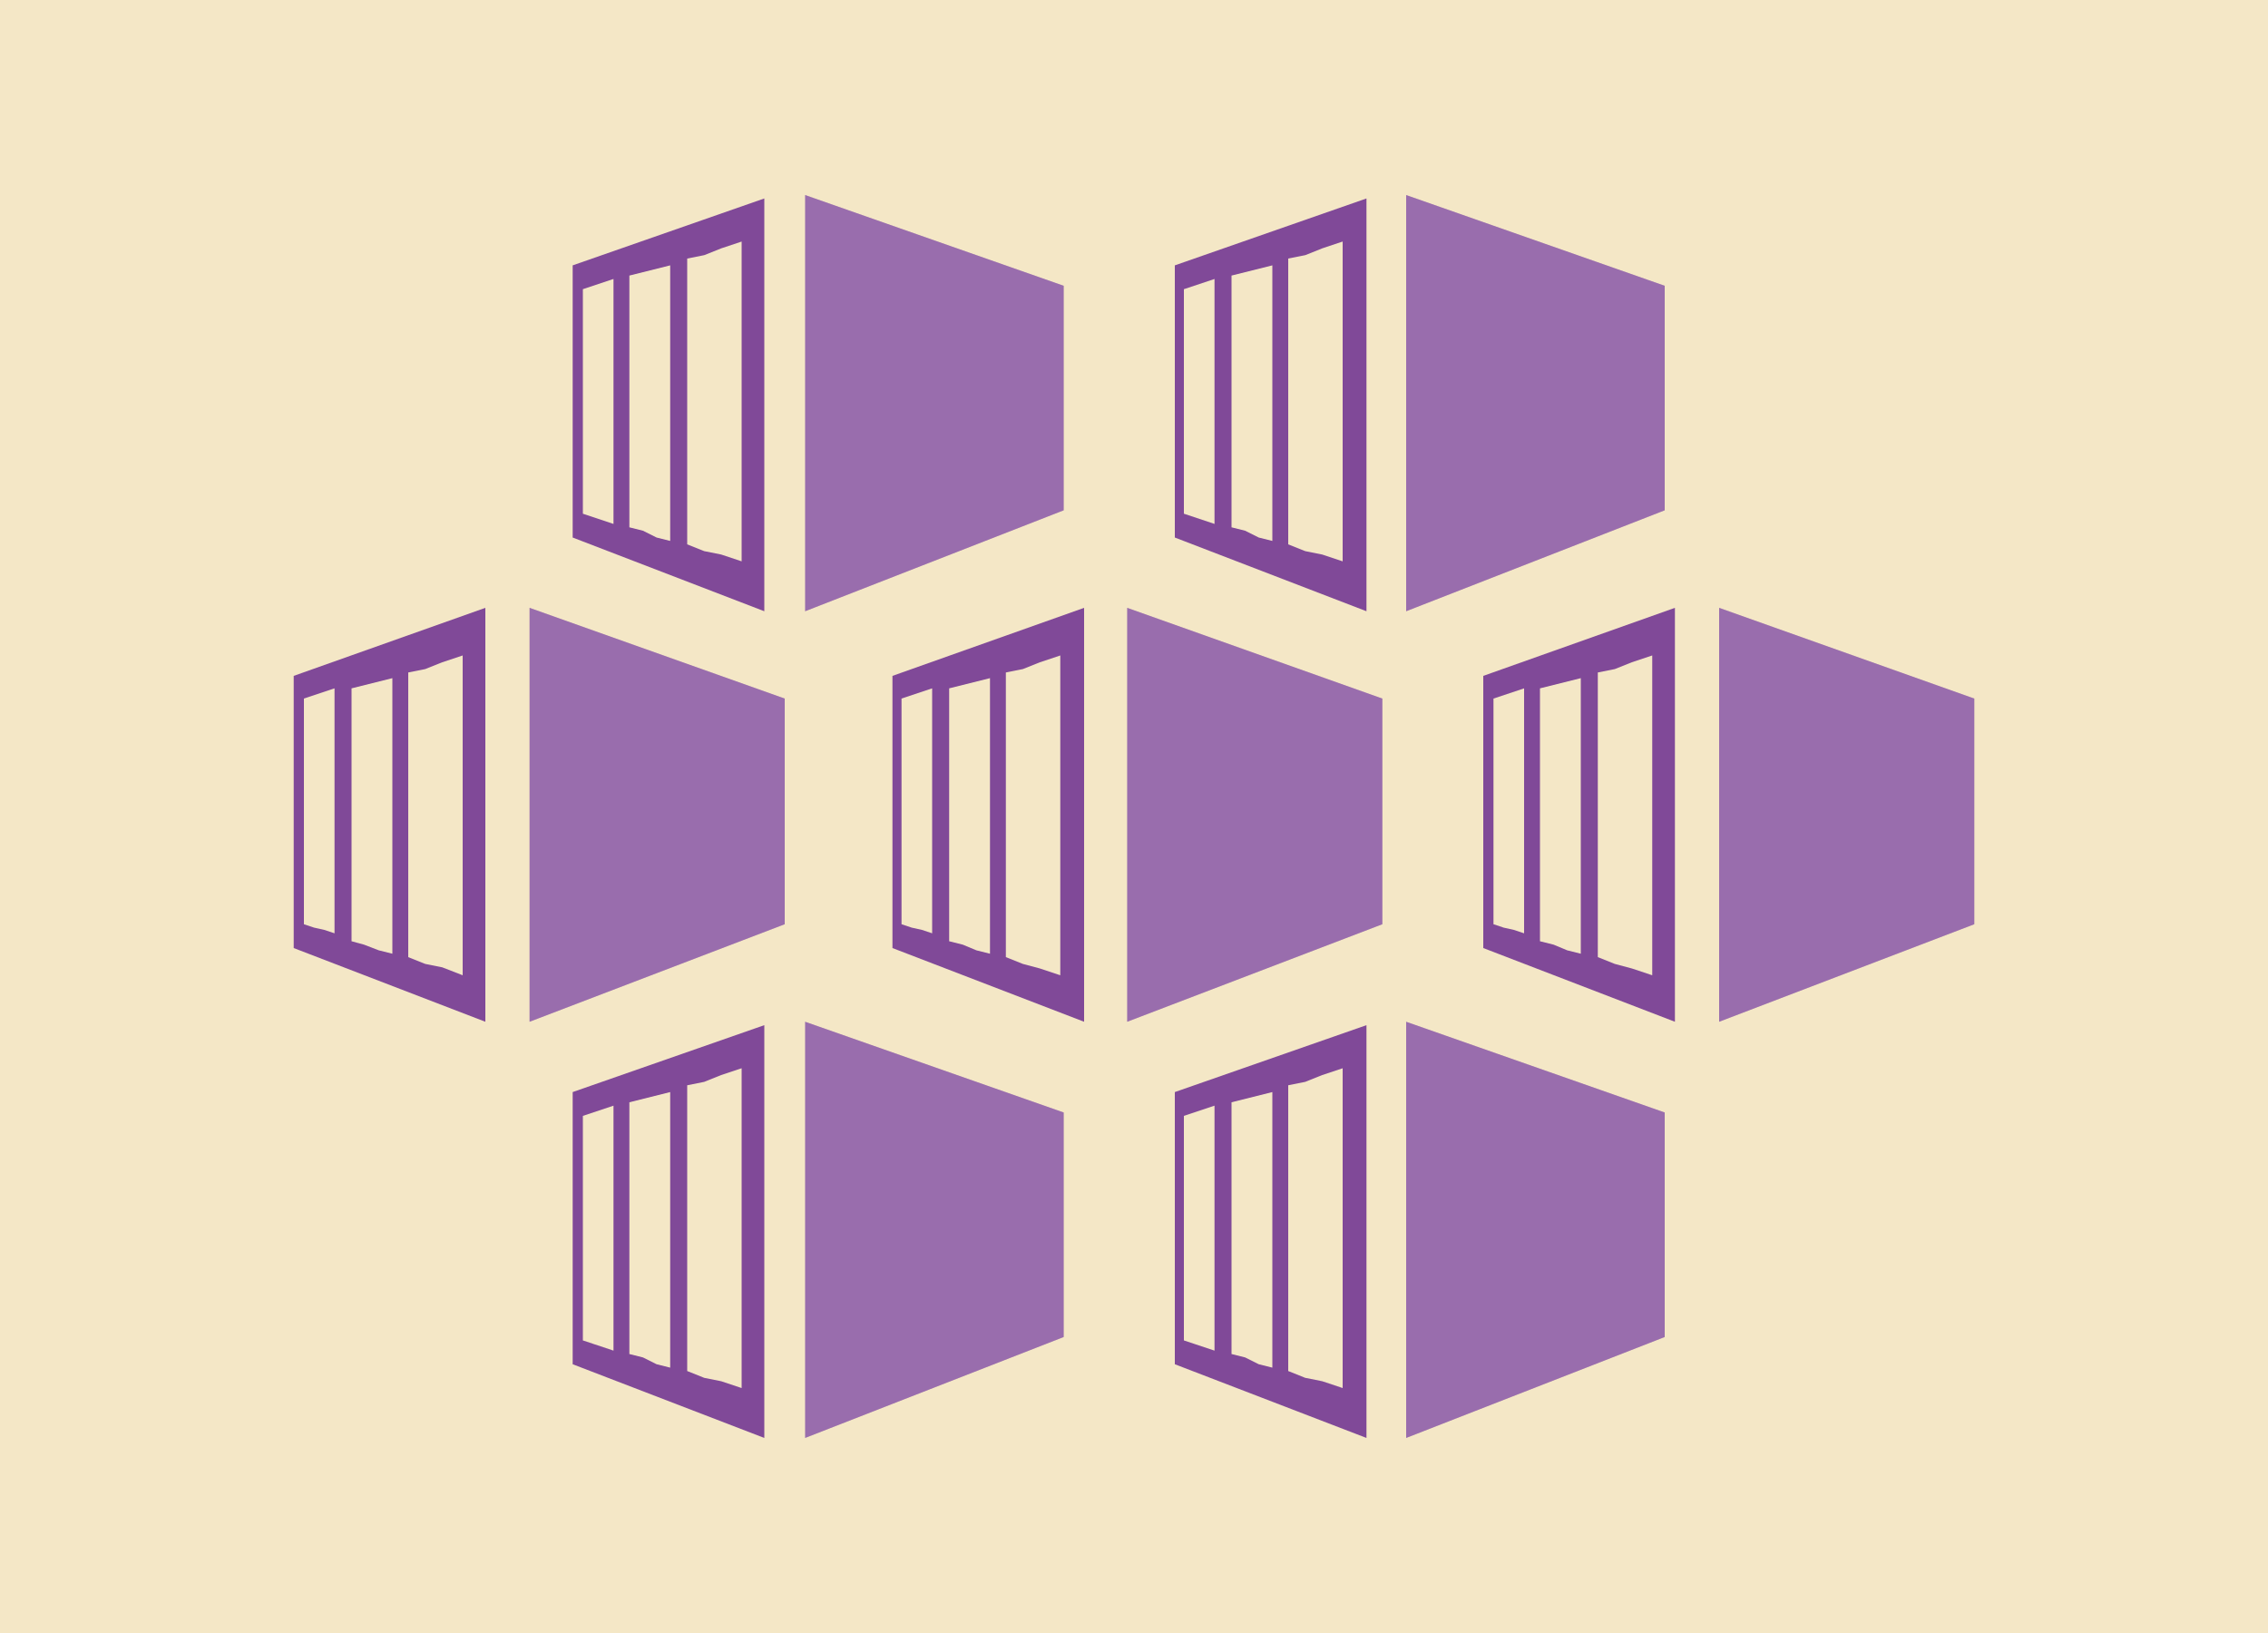
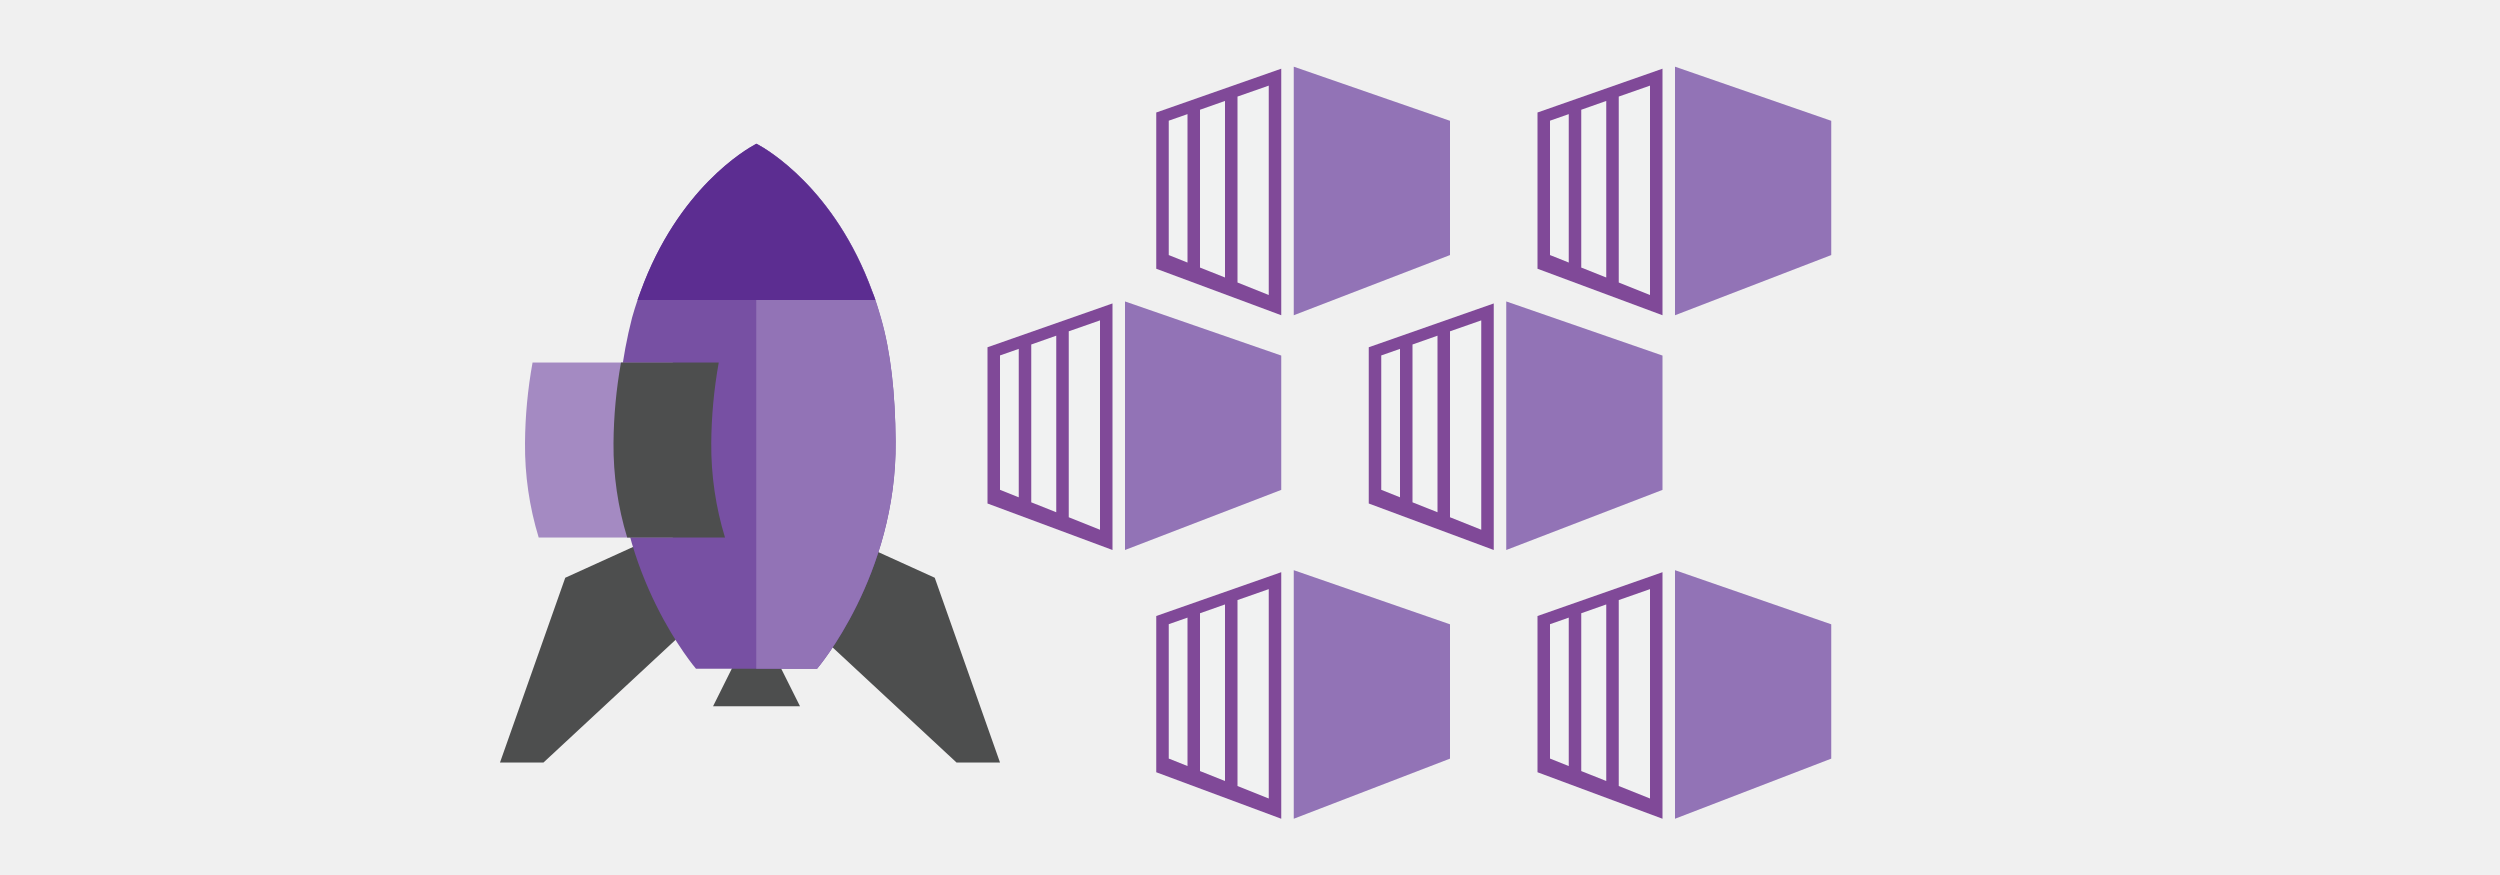
- <svg xmlns="http://www.w3.org/2000/svg" version="1.1" x="0px" y="0px" viewBox="0 0 200 144" style="enable-background:new 0 0 200 144;" xml:space="preserve">
-   <style type="text/css">
- 	.st0{opacity:0.3;fill:#BAD80A;}
- 	.st1{fill:#BAD80A;}
- 	.st2{fill:#757575;}
- 	.st3{fill:#682A7A;}
- 	.st4{fill:#2E2E2E;}
- 	.st5{fill:#478AA9;}
- 	.st6{fill:#672A79;}
- 	.st7{fill:#334D63;}
- 	.st8{fill:#5D5F5E;}
- 	.st9{fill:#4889A8;}
- 	.st10{fill:#929090;}
- 	.st11{fill:#FAB516;}
- 	.st12{fill:#F5891F;}
- 	.st13{fill:#CB6D29;}
- 	.st14{fill:#96BBCD;}
- 	.st15{fill:#3A5C71;}
- 	.st16{opacity:0.3;fill:#008272;}
- 	.st17{clip-path:url(#SVGID_2_);}
- 	.st18{fill:#231F20;}
- 	.st19{fill:#5D605F;}
- 	.st20{fill:#ACACAC;}
- 	.st21{fill:#5D5D5D;}
- 	.st22{clip-path:url(#SVGID_4_);}
- 	.st23{fill:#474748;}
- 	.st24{fill:#929497;}
- 	.st25{fill:#1772B8;}
- 	.st26{fill:#767778;}
- 	.st27{fill:#A86527;}
- 	.st28{fill:#048273;}
- 	.st29{clip-path:url(#SVGID_6_);}
- 	.st30{fill:#C7C7C7;}
- 	.st31{fill:#909090;}
- 	.st32{opacity:0.3;fill:#B4A0FF;}
- 	.st33{fill:#344D63;}
- 	.st34{fill:#00BCF2;}
- 	.st35{opacity:0.3;fill:#00BCF2;}
- 	.st36{fill:#505050;}
- 	.st37{fill:#007ACC;}
- 	.st38{fill:#FFFFFF;}
- 	.st39{opacity:0.3;fill:#FFD565;}
- 	.st40{fill:#804998;}
- 	.st41{opacity:0.2;fill:#FFFFFF;enable-background:new    ;}
- 	.st42{fill:#70469E;}
- 	.st43{fill:#5C2D91;}
- 	.st44{fill:none;}
- 	.st45{font-family:'MyriadPro-Regular';}
- 	.st46{font-size:12px;}
- </style>
-   <g id="Layer_1">
-     <rect class="st39" width="200" height="144" />
-     <g>
-       <polygon class="st40" points="93.8,45 71,53.9 71,17.2 93.8,25.2   " />
-       <path class="st40" d="M50.5,23.4v24l16.9,6.5V17.5L50.5,23.4z M52.3,45.6l-0.9-0.3V25.5l0.9-0.3l0.9-0.3l0.9-0.3v21.6l-0.9-0.3    L52.3,45.6z M56.7,46.8l-1.2-0.3V24.3l1.2-0.3l1.2-0.3l1.2-0.3v24.3l-1.2-0.3L56.7,46.8z M62.1,48.6L60.6,48V22.8l1.5-0.3l1.5-0.6    l1.8-0.6v28.2l-1.8-0.6L62.1,48.6z" />
-       <polygon class="st40" points="146.8,45 124,53.9 124,17.2 146.8,25.2   " />
-       <path class="st40" d="M103.6,23.4v24l16.9,6.5V17.5L103.6,23.4z M105.3,45.6l-0.9-0.3V25.5l0.9-0.3l0.9-0.3l0.9-0.3v21.6l-0.9-0.3    L105.3,45.6z M109.8,46.8l-1.2-0.3V24.3l1.2-0.3l1.2-0.3l1.2-0.3v24.3l-1.2-0.3L109.8,46.8z M115.1,48.6l-1.5-0.6V22.8l1.5-0.3    l1.5-0.6l1.8-0.6v28.2l-1.8-0.6L115.1,48.6z" />
-       <polygon class="st40" points="93.8,117.9 71,126.8 71,90.1 93.8,98.1   " />
-       <path class="st40" d="M50.5,96.3v24l16.9,6.5V90.4L50.5,96.3z M52.3,118.5l-0.9-0.3V98.4l0.9-0.3l0.9-0.3l0.9-0.3v21.6l-0.9-0.3    L52.3,118.5z M56.7,119.7l-1.2-0.3V97.2l1.2-0.3l1.2-0.3l1.2-0.3v24.3l-1.2-0.3L56.7,119.7z M62.1,121.5l-1.5-0.6V95.7l1.5-0.3    l1.5-0.6l1.8-0.6v28.2l-1.8-0.6L62.1,121.5z" />
-       <polygon class="st40" points="146.8,117.9 124,126.8 124,90.1 146.8,98.1   " />
-       <path class="st40" d="M103.6,96.3v24l16.9,6.5V90.4L103.6,96.3z M105.3,118.5l-0.9-0.3V98.4l0.9-0.3l0.9-0.3l0.9-0.3v21.6    l-0.9-0.3L105.3,118.5z M109.8,119.7l-1.2-0.3V97.2l1.2-0.3l1.2-0.3l1.2-0.3v24.3l-1.2-0.3L109.8,119.7z M115.1,121.5l-1.5-0.6    V95.7l1.5-0.3l1.5-0.6l1.8-0.6v28.2l-1.8-0.6L115.1,121.5z" />
-       <polygon class="st40" points="121.9,81.5 99.4,90.1 99.4,53.6 121.9,61.6   " />
-       <path class="st40" d="M78.7,59.6v24l16.9,6.5V53.6L78.7,59.6z M80.4,81.8l-0.9-0.3V61.6l0.9-0.3l0.9-0.3l0.9-0.3v21.6l-0.9-0.3    L80.4,81.8z M84.9,83.3L83.7,83V60.7l1.2-0.3l1.2-0.3l1.2-0.3v24.3l-1.2-0.3L84.9,83.3z M90.2,85l-1.5-0.6V59.3l1.5-0.3l1.5-0.6    l1.8-0.6v28.2l-1.8-0.6L90.2,85z" />
-       <polygon class="st40" points="69.2,81.5 46.7,90.1 46.7,53.6 69.2,61.6   " />
-       <path class="st40" d="M25.9,59.6v24l16.9,6.5V53.6L25.9,59.6z M27.7,81.8l-0.9-0.3V61.6l0.9-0.3l0.9-0.3l0.9-0.3v21.6l-0.9-0.3    L27.7,81.8z M32.1,83.3L31,83V60.7l1.2-0.3l1.2-0.3l1.2-0.3v24.3l-1.2-0.3L32.1,83.3z M37.5,85L36,84.4V59.3l1.5-0.3l1.5-0.6    l1.8-0.6v28.2L39,85.3L37.5,85z" />
-       <polygon class="st40" points="174.1,81.5 151.6,90.1 151.6,53.6 174.1,61.6   " />
-       <polygon class="st41" points="93.8,45 71,53.9 71,17.2 93.8,25.2   " />
-       <polygon class="st41" points="146.8,45 124,53.9 124,17.2 146.8,25.2   " />
-       <polygon class="st41" points="93.8,117.9 71,126.8 71,90.1 93.8,98.1   " />
-       <polygon class="st41" points="146.8,117.9 124,126.8 124,90.1 146.8,98.1   " />
-       <polygon class="st41" points="121.9,81.5 99.4,90.1 99.4,53.6 121.9,61.6   " />
-       <polygon class="st41" points="69.2,81.5 46.7,90.1 46.7,53.6 69.2,61.6   " />
-       <polygon class="st41" points="174.1,81.5 151.6,90.1 151.6,53.6 174.1,61.6   " />
-       <path class="st40" d="M130.8,59.6v24l16.9,6.5V53.6L130.8,59.6z M132.6,81.8l-0.9-0.3V61.6l0.9-0.3l0.9-0.3l0.9-0.3v21.6l-0.9-0.3    L132.6,81.8z M137,83.3l-1.2-0.3V60.7l1.2-0.3l1.2-0.3l1.2-0.3v24.3l-1.2-0.3L137,83.3z M142.4,85l-1.5-0.6V59.3l1.5-0.3l1.5-0.6    l1.8-0.6v28.2l-1.8-0.6L142.4,85z" />
-     </g>
+ <svg xmlns="http://www.w3.org/2000/svg" viewBox="0 0 400 140">
+   <defs>
+     <style>.cls-1{fill:#9273b6;}.cls-2{fill:#804998;}.cls-3{fill:#f1f2f2;}.cls-4{fill:#4d4e4e;}.cls-5{fill:#7750a3;}.cls-6{fill:#a48ac2;}.cls-7{fill:#5c2d91;}.cls-8{font-size:12px;font-family:SegoeUI, Segoe UI;}</style>
+   </defs>
+   <g id="ICONS">
+     <polygon class="cls-1" points="293 40.81 268 50.44 268 10.67 293 19.33 293 40.81" />
+     <polygon class="cls-2" points="246 18 246 43 266 50.44 266 10.99 246 18" />
+     <polygon class="cls-3" points="251 18.26 251 42.01 248 40.81 248 19.31 251 18.26" />
+     <polygon class="cls-3" points="257 16.15 257 44.4 253 42.81 253 17.56 257 16.15" />
+     <polygon class="cls-3" points="264 13.7 264 47.2 259 45.2 259 15.45 264 13.7" />
+     <polygon class="cls-1" points="232 40.81 207 50.44 207 10.67 232 19.33 232 40.81" />
+     <polygon class="cls-2" points="185 18 185 43 205 50.44 205 10.99 185 18" />
+     <polygon class="cls-3" points="190 18.26 190 42.01 187 40.81 187 19.31 190 18.26" />
+     <polygon class="cls-3" points="196 16.15 196 44.4 192 42.81 192 17.56 196 16.15" />
+     <polygon class="cls-3" points="203 13.7 203 47.2 198 45.2 198 15.45 203 13.7" />
+     <polygon class="cls-1" points="232 121.38 207 131 207 91.23 232 99.89 232 121.38" />
+     <polygon class="cls-2" points="185 98.56 185 123.56 205 131 205 91.55 185 98.56" />
+     <polygon class="cls-3" points="190 98.82 190 122.57 187 121.37 187 99.87 190 98.82" />
+     <polygon class="cls-3" points="196 96.71 196 124.96 192 123.37 192 98.12 196 96.71" />
+     <polygon class="cls-3" points="203 94.26 203 127.76 198 125.76 198 96.01 203 94.26" />
+     <polygon class="cls-1" points="266 78.38 241 88 241 48.23 266 56.89 266 78.38" />
+     <polygon class="cls-2" points="219 55.56 219 80.56 239 88 239 48.55 219 55.56" />
+     <polygon class="cls-3" points="224 55.82 224 79.57 221 78.37 221 56.87 224 55.82" />
+     <polygon class="cls-3" points="230 53.71 230 81.96 226 80.37 226 55.12 230 53.71" />
+     <polygon class="cls-3" points="237 51.26 237 84.76 232 82.76 232 53.01 237 51.26" />
+     <polygon class="cls-1" points="205 78.38 180 88 180 48.23 205 56.89 205 78.38" />
+     <polygon class="cls-2" points="158 55.56 158 80.56 178 88 178 48.55 158 55.56" />
+     <polygon class="cls-3" points="163 55.82 163 79.57 160 78.37 160 56.87 163 55.82" />
+     <polygon class="cls-3" points="169 53.71 169 81.96 165 80.37 165 55.12 169 53.71" />
+     <polygon class="cls-3" points="176 51.26 176 84.76 171 82.76 171 53.01 176 51.26" />
+     <polygon class="cls-1" points="293 121.38 268 131 268 91.23 293 99.89 293 121.38" />
+     <polygon class="cls-2" points="246 98.56 246 123.56 266 131 266 91.55 246 98.56" />
+     <polygon class="cls-3" points="251 98.82 251 122.57 248 121.37 248 99.87 251 98.82" />
+     <polygon class="cls-3" points="257 96.71 257 124.96 253 123.37 253 98.12 257 96.71" />
+     <polygon class="cls-3" points="264 94.26 264 127.76 259 125.76 259 96.01 264 94.26" />
+     <polygon class="cls-4" points="111.3 99.39 86.96 122 80 122 90.44 92.44 101.93 87.22 111.3 99.39" />
+     <polygon class="cls-4" points="128.7 99.39 153.04 122 160 122 149.56 92.44 138.07 87.22 128.7 99.39" />
+     <polygon class="cls-4" points="128 113 114.09 113 117.56 106.04 124.52 106.04 128 113" />
+     <path class="cls-5" d="M143.3,70.6c.21,21.48-12.57,36.4-12.57,36.4H111.36S98.57,92.08,98.78,70.6a75.45,75.45,0,0,1,2.35-19.77c.28-1,.57-1.92.88-2.83.16-.46.32-.91.49-1.35,6-16.5,16.87-22.76,18.38-23.57L121,23l.17.08c1.5.81,12.36,7.07,18.38,23.57q.25.66.48,1.35c.32.91.61,1.86.88,2.83C142.54,56.38,143.23,62.93,143.3,70.6Z" />
+     <path class="cls-6" d="M107.65,58H85.21A75.36,75.36,0,0,0,84,70.89,50.32,50.32,0,0,0,86.19,86h21.46Z" />
+     <path class="cls-4" d="M116,86H100.35a50.37,50.37,0,0,1-2.19-15.1A76.36,76.36,0,0,1,99.36,58H115a76.36,76.36,0,0,0-1.2,12.9A50.37,50.37,0,0,0,116,86Z" />
+     <path class="cls-1" d="M143.3,70.6c.21,21.48-12.58,36.4-12.58,36.4H121V23a1.32,1.32,0,0,1,.21.08c1.5.81,12.35,7.07,18.38,23.57.5,1.32.95,2.71,1.36,4.17C142.54,56.38,143.23,62.93,143.3,70.6Z" />
+     <path class="cls-7" d="M140.07,48H102c.16-.46.32-.91.49-1.35,6-16.5,16.87-22.76,18.38-23.57L121,23l.17.08c1.5.81,12.36,7.07,18.38,23.57Q139.85,47.31,140.07,48Z" />
  </g>
-   <g id="titles">
-     <rect y="-25.5" class="st44" width="161.7" height="25.6" />
-     <text transform="matrix(1 0 0 1 0 -16.9676)" class="st45 st46">ASP.NET Apps in Containers</text>
+   <g id="Titles">
+     <text class="cls-8" transform="translate(0 -14.6)">ASP.NET Apps in Containers</text>
  </g>
</svg>
